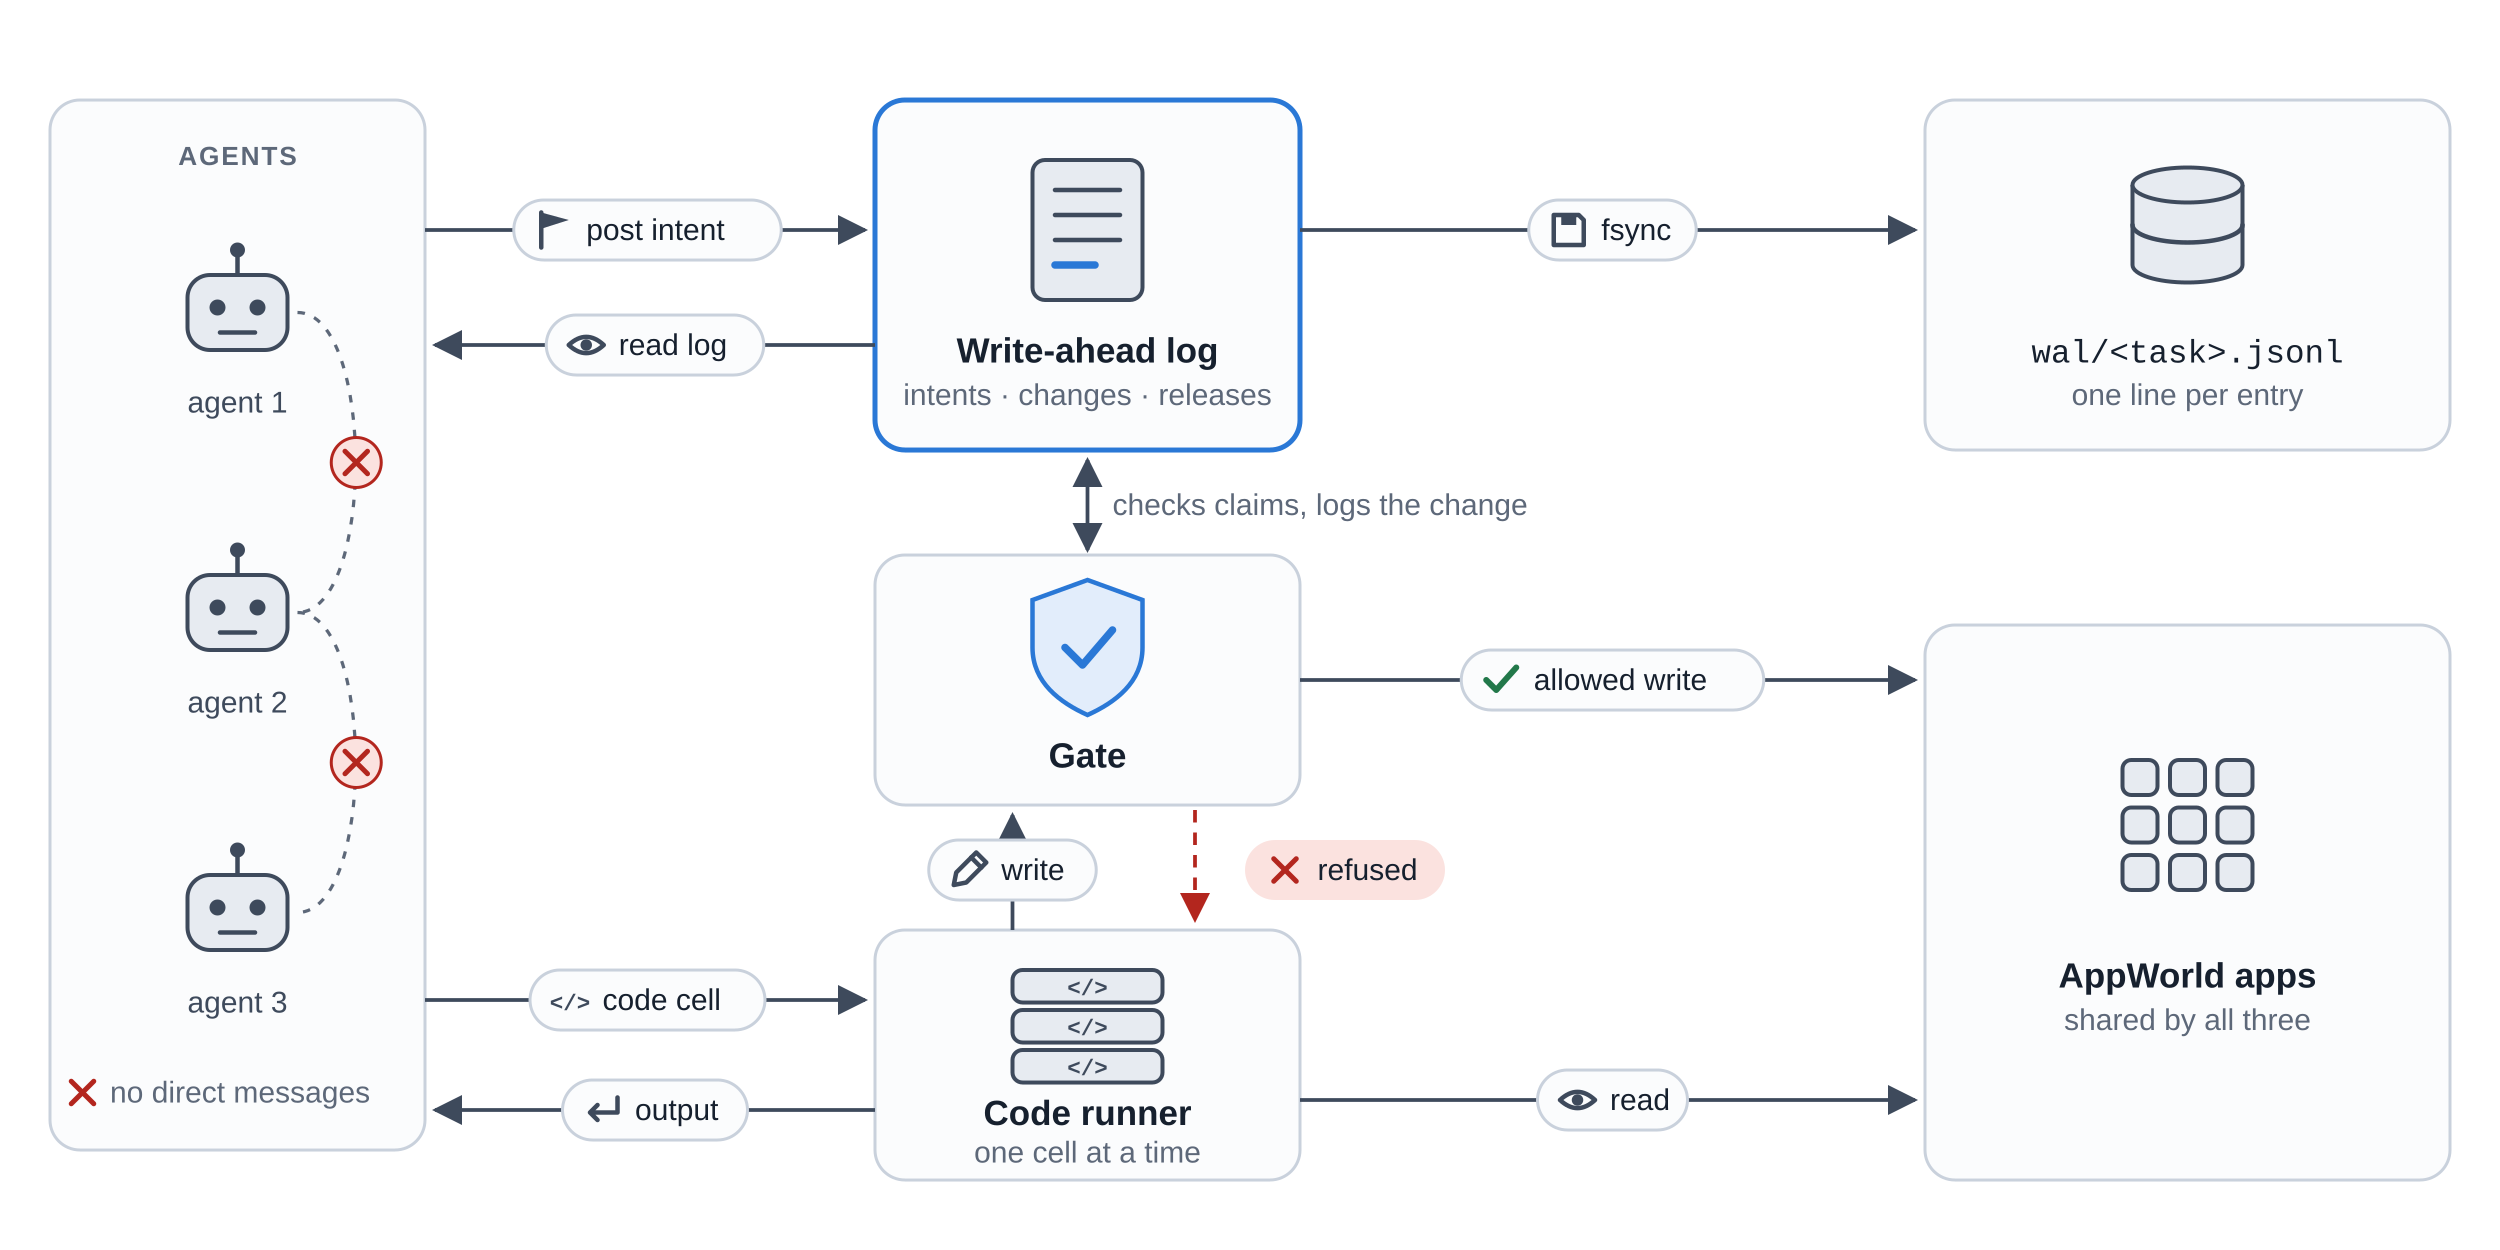
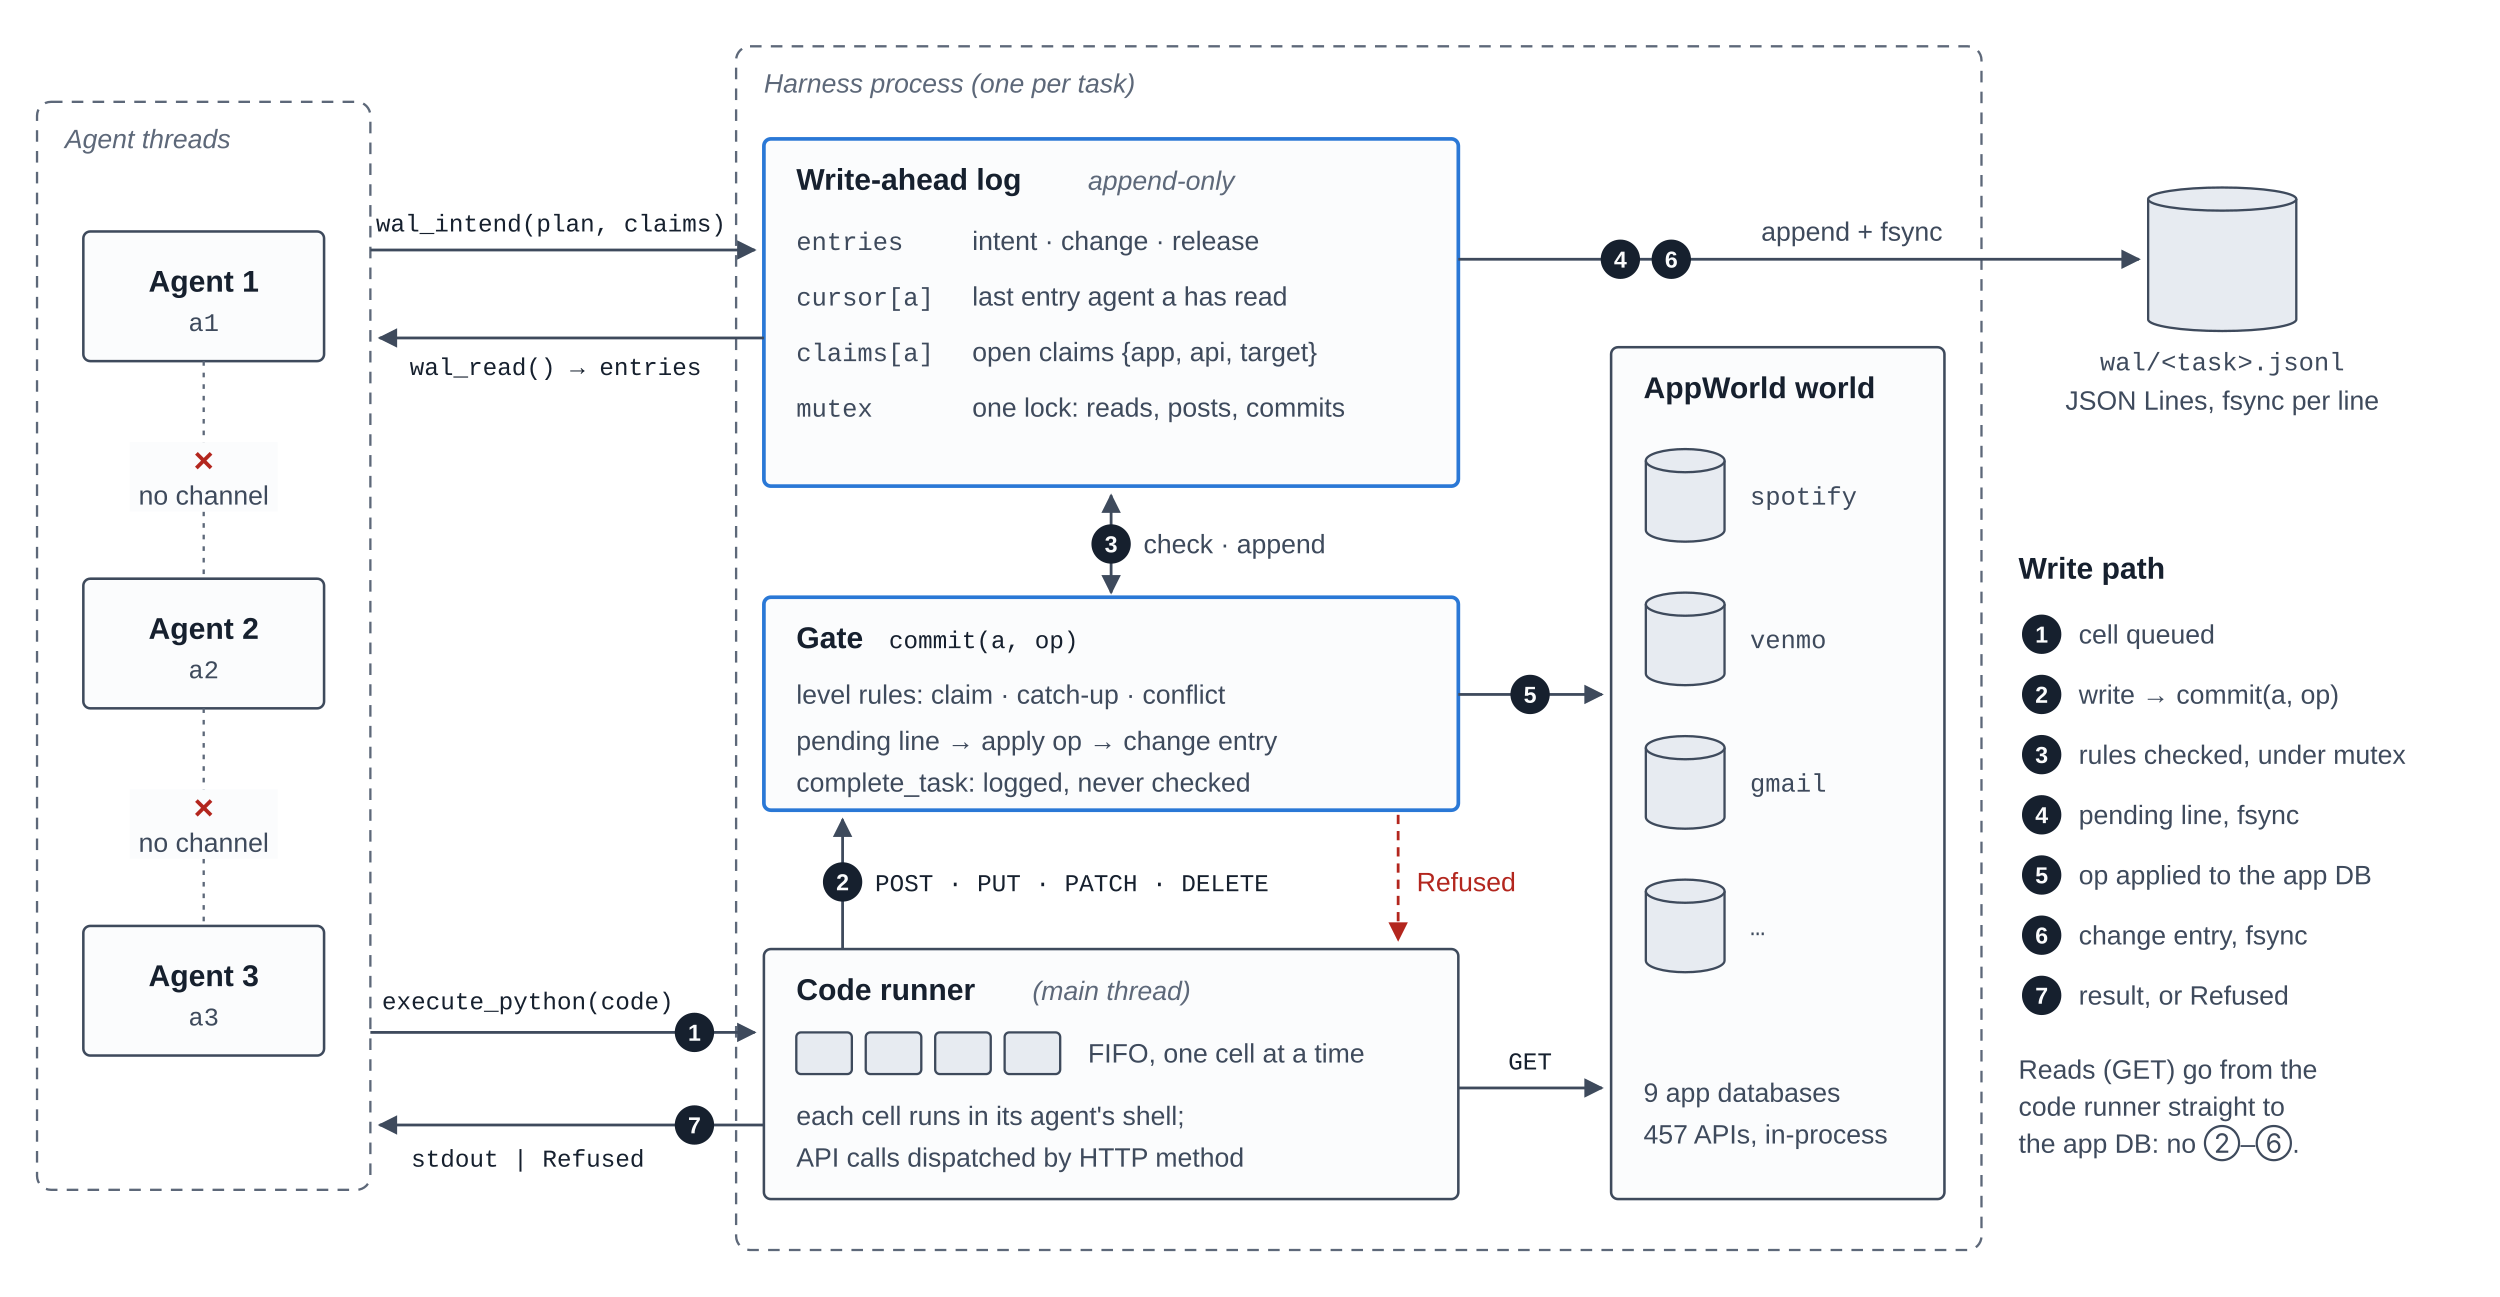
- <svg xmlns="http://www.w3.org/2000/svg" viewBox="0 0 1000 500" role="img" aria-label="Three agents never message each other. Each one posts intents to and reads the shared write-ahead log, and sends code cells to one code runner. The code runner sends reads straight to the AppWorld apps; every write goes through the gate, which checks the log, logs the change and either lets the write through or refuses it. The log is appended to a file on disk.">
+ <svg xmlns="http://www.w3.org/2000/svg" viewBox="0 0 1080 560" role="img" aria-label="Architecture of the write-ahead log. Three agent threads have no channel to each other; each calls wal_intend and wal_read on the log and execute_python on the code runner. In the harness process, the code runner sends reads straight to the AppWorld app databases and every write to the gate, commit, which checks the level rules under the log mutex, records a pending line, applies the write and appends a change entry, all forced to the log file on disk.">
  <style>svg { background: #fbfcfd; }
/* SVG text and shapes */
.t-title { font: 600 16px "IBM Plex Sans Condensed", "IBM Plex Sans", "Arial Narrow", Arial, sans-serif; fill: #16202e; }
.t-body { font: 13px "IBM Plex Sans", system-ui, -apple-system, "Segoe UI", Arial, sans-serif; fill: #3e4a5c; }
.t-small { font: 12px "IBM Plex Sans", system-ui, -apple-system, "Segoe UI", Arial, sans-serif; fill: #5d6879; }
.t-mono { font: 500 13px "IBM Plex Mono", ui-monospace, Menlo, Consolas, "Courier New", monospace; fill: #16202e; }
.t-lbl { font: 12px "IBM Plex Sans", system-ui, -apple-system, "Segoe UI", Arial, sans-serif; fill: #3e4a5c; }
.t-lmono { font: 12px "IBM Plex Mono", ui-monospace, Menlo, Consolas, "Courier New", monospace; fill: #3e4a5c; }
.t-cap { font: 600 10.5px "IBM Plex Sans", system-ui, -apple-system, "Segoe UI", Arial, sans-serif; letter-spacing: .07em; fill: #5d6879; }
.t-acc { fill: #2a78d6; }
.t-ref { fill: #b3261e; }
.box { fill: #fbfcfd; stroke: #c9d1dc; stroke-width: 1.2; }
.box-key { fill: #fbfcfd; stroke: #2a78d6; stroke-width: 2; }
.gate { fill: #e2edfb; stroke: #2a78d6; stroke-width: 1.5; }
.card { fill: #e7ebf1; stroke: none; }
.refbar { fill: #fbe2df; stroke: none; }
.edge { stroke: #3e4a5c; stroke-width: 1.5; fill: none; }
.edge-ref { stroke: #b3261e; stroke-width: 1.5; stroke-dasharray: 5 4; fill: none; }
.dot-on { fill: #2a78d6; }
.dot-part { fill: #fbfcfd; stroke: #2a78d6; stroke-width: 1.8; }
.dot-off { fill: #c9d1dc; }
.t-name { font: 600 14px "IBM Plex Sans", system-ui, -apple-system, "Segoe UI", Arial, sans-serif; fill: #16202e; }
.t-chip { font: 500 12px "IBM Plex Sans", system-ui, -apple-system, "Segoe UI", Arial, sans-serif; fill: #16202e; }
.t-glyph { font: 600 9px "IBM Plex Mono", ui-monospace, Menlo, Consolas, "Courier New", monospace; fill: #3e4a5c; }
.ic { fill: none; stroke: #3e4a5c; stroke-width: 1.8; stroke-linecap: round; stroke-linejoin: round; }
.ic-body { fill: #e7ebf1; stroke: #3e4a5c; stroke-width: 1.6; }
.ic-solid { fill: #3e4a5c; }
.ic-acc { fill: #e2edfb; stroke: #2a78d6; stroke-width: 1.8; }
.ic-acc-line { fill: none; stroke: #2a78d6; stroke-width: 3; stroke-linecap: round; stroke-linejoin: round; }
.ic-ok { fill: none; stroke: #22784a; stroke-width: 2.4; stroke-linecap: round; stroke-linejoin: round; }
.ic-ref { fill: none; stroke: #b3261e; stroke-width: 2; stroke-linecap: round; }
.chip { fill: #fbfcfd; stroke: #c9d1dc; stroke-width: 1.2; }
.chip-ref { fill: #fbe2df; stroke: none; }
.badge-ref { fill: #fbe2df; stroke: #b3261e; stroke-width: 1.2; }
.edge-none { fill: none; stroke: #5d6879; stroke-width: 1.3; stroke-dasharray: 3 4; }
.arrowhead { fill: #3e4a5c; }
.arrowhead-ref { fill: #b3261e; }
+ .p-box { fill: #fbfcfd; stroke: #3e4a5c; stroke-width: 1.1; }
+ .p-key { fill: #fbfcfd; stroke: #2a78d6; stroke-width: 1.6; }
+ .p-fill { fill: #e7ebf1; stroke: #3e4a5c; stroke-width: 1; }
+ .p-bound { fill: none; stroke: #5d6879; stroke-width: 1; stroke-dasharray: 5 4; }
+ .p-edge { fill: none; stroke: #3e4a5c; stroke-width: 1.2; }
+ .p-edge-ref { fill: none; stroke: #b3261e; stroke-width: 1.2; stroke-dasharray: 4 3; }
+ .p-none { fill: none; stroke: #5d6879; stroke-width: 1; stroke-dasharray: 2 3; }
+ .p-num { fill: #16202e; }
+ .p-mask { fill: #fbfcfd; stroke: none; }
+ .p-num-ref { fill: #b3261e; }
+ .t-num { font: 700 10px "IBM Plex Sans", system-ui, -apple-system, "Segoe UI", Arial, sans-serif; fill: #fbfcfd; }
+ .t-h { font: 600 13px "IBM Plex Sans", system-ui, -apple-system, "Segoe UI", Arial, sans-serif; fill: #16202e; }
+ .t-api { font: 10.5px "IBM Plex Mono", ui-monospace, Menlo, Consolas, "Courier New", monospace; fill: #16202e; }
+ .t-vref { font: 11.5px "IBM Plex Sans", system-ui, -apple-system, "Segoe UI", Arial, sans-serif; fill: #b3261e; }
+ .t-k { font: 11px "IBM Plex Mono", ui-monospace, Menlo, Consolas, "Courier New", monospace; fill: #3e4a5c; }
+ .t-v { font: 11.5px "IBM Plex Sans", system-ui, -apple-system, "Segoe UI", Arial, sans-serif; fill: #3e4a5c; }
+ .t-bound { font: italic 11.5px "IBM Plex Sans", system-ui, -apple-system, "Segoe UI", Arial, sans-serif; fill: #5d6879; }
+ .t-x { font: 700 15px "IBM Plex Sans", system-ui, -apple-system, "Segoe UI", Arial, sans-serif; fill: #b3261e; }
</style>
  <defs>
-     <marker id="m1" viewBox="0 0 10 10" refX="9" refY="5" markerWidth="8" markerHeight="8" orient="auto-start-reverse">
+     <marker id="pa" viewBox="0 0 10 10" refX="9" refY="5" markerWidth="7" markerHeight="7" orient="auto-start-reverse">
      <path d="M0,0 L10,5 L0,10 z" class="arrowhead" />
    </marker>
-     <marker id="m1r" viewBox="0 0 10 10" refX="9" refY="5" markerWidth="8" markerHeight="8" orient="auto-start-reverse">
+     <marker id="pr" viewBox="0 0 10 10" refX="9" refY="5" markerWidth="7" markerHeight="7" orient="auto-start-reverse">
      <path d="M0,0 L10,5 L0,10 z" class="arrowhead-ref" />
    </marker>
  </defs>
-   <rect class="box" x="20" y="40" width="150" height="420" rx="12" />
-   <text class="t-cap" x="95" y="66" text-anchor="middle">AGENTS</text>
-   <line class="ic" x1="95" y1="110" x2="95" y2="103" />
-   <circle class="ic-solid" cx="95" cy="100" r="3" />
-   <rect class="ic-body" x="75" y="110" width="40" height="30" rx="9" />
-   <circle class="ic-solid" cx="87" cy="123" r="3.2" />
-   <circle class="ic-solid" cx="103" cy="123" r="3.2" />
-   <line class="ic" x1="88" y1="133" x2="102" y2="133" />
-   <text class="t-lbl" x="95" y="165" text-anchor="middle">agent 1</text>
-   <line class="ic" x1="95" y1="230" x2="95" y2="223" />
-   <circle class="ic-solid" cx="95" cy="220" r="3" />
-   <rect class="ic-body" x="75" y="230" width="40" height="30" rx="9" />
-   <circle class="ic-solid" cx="87" cy="243" r="3.2" />
-   <circle class="ic-solid" cx="103" cy="243" r="3.2" />
-   <line class="ic" x1="88" y1="253" x2="102" y2="253" />
-   <text class="t-lbl" x="95" y="285" text-anchor="middle">agent 2</text>
-   <line class="ic" x1="95" y1="350" x2="95" y2="343" />
-   <circle class="ic-solid" cx="95" cy="340" r="3" />
-   <rect class="ic-body" x="75" y="350" width="40" height="30" rx="9" />
-   <circle class="ic-solid" cx="87" cy="363" r="3.2" />
-   <circle class="ic-solid" cx="103" cy="363" r="3.2" />
-   <line class="ic" x1="88" y1="373" x2="102" y2="373" />
-   <text class="t-lbl" x="95" y="405" text-anchor="middle">agent 3</text>
-   <path class="edge-none" d="M119,125 C150,125 150,245 119,245" />
-   <circle class="badge-ref" cx="142.5" cy="185.0" r="10" />
-   <line class="ic-ref" x1="138.0" y1="180.5" x2="147.0" y2="189.5" />
-   <line class="ic-ref" x1="138.0" y1="189.5" x2="147.0" y2="180.5" />
-   <path class="edge-none" d="M119,245 C150,245 150,365 119,365" />
-   <circle class="badge-ref" cx="142.5" cy="305.0" r="10" />
-   <line class="ic-ref" x1="138.0" y1="300.5" x2="147.0" y2="309.5" />
-   <line class="ic-ref" x1="138.0" y1="309.5" x2="147.0" y2="300.5" />
-   <line class="ic-ref" x1="28.5" y1="432.5" x2="37.5" y2="441.5" />
-   <line class="ic-ref" x1="28.5" y1="441.5" x2="37.5" y2="432.5" />
-   <text class="t-small" x="44" y="441" text-anchor="start">no direct messages</text>
-   <rect class="box-key" x="350" y="40" width="170" height="140" rx="12" />
-   <rect class="ic-body" x="413" y="64" width="44" height="56" rx="5" />
-   <line class="ic" x1="422" y1="76" x2="448" y2="76" />
-   <line class="ic" x1="422" y1="86" x2="448" y2="86" />
-   <line class="ic" x1="422" y1="96" x2="448" y2="96" />
-   <line class="ic-acc-line" x1="422" y1="106" x2="438" y2="106" />
-   <text class="t-name" x="435" y="145" text-anchor="middle">Write-ahead log</text>
-   <text class="t-small" x="435" y="162" text-anchor="middle">intents · changes · releases</text>
-   <rect class="box" x="350" y="222" width="170" height="100" rx="12" />
-   <path class="ic-acc" d="M435,232 L457,240 V259 C457,273 446,281 435,286 C424,281 413,273 413,259 V240 Z" />
-   <polyline class="ic-acc-line" points="426,259 433,266 445,252" />
-   <text class="t-name" x="435" y="307" text-anchor="middle">Gate</text>
-   <rect class="box" x="350" y="372" width="170" height="100" rx="12" />
-   <rect class="ic-body" x="405" y="388" width="60" height="13" rx="4" />
-   <text class="t-glyph" x="435" y="398" text-anchor="middle">&lt;/&gt;</text>
-   <rect class="ic-body" x="405" y="404" width="60" height="13" rx="4" />
-   <text class="t-glyph" x="435" y="414" text-anchor="middle">&lt;/&gt;</text>
-   <rect class="ic-body" x="405" y="420" width="60" height="13" rx="4" />
-   <text class="t-glyph" x="435" y="430" text-anchor="middle">&lt;/&gt;</text>
-   <text class="t-name" x="435" y="450" text-anchor="middle">Code runner</text>
-   <text class="t-small" x="435" y="465" text-anchor="middle">one cell at a time</text>
-   <rect class="box" x="770" y="40" width="210" height="140" rx="12" />
-   <path class="ic-body" d="M853,74 V106 A22,7 0 0,0 897,106 V74" />
-   <ellipse class="ic-body" cx="875" cy="74" rx="22" ry="7" />
-   <path class="ic" d="M853,90 A22,7 0 0,0 897,90" />
-   <text class="t-mono" x="875" y="145" text-anchor="middle">wal/&lt;task&gt;.jsonl</text>
-   <text class="t-small" x="875" y="162" text-anchor="middle">one line per entry</text>
-   <rect class="box" x="770" y="250" width="210" height="222" rx="12" />
-   <rect class="ic-body" x="849" y="304" width="14" height="14" rx="3.5" />
-   <rect class="ic-body" x="868" y="304" width="14" height="14" rx="3.5" />
-   <rect class="ic-body" x="887" y="304" width="14" height="14" rx="3.5" />
-   <rect class="ic-body" x="849" y="323" width="14" height="14" rx="3.5" />
-   <rect class="ic-body" x="868" y="323" width="14" height="14" rx="3.5" />
-   <rect class="ic-body" x="887" y="323" width="14" height="14" rx="3.5" />
-   <rect class="ic-body" x="849" y="342" width="14" height="14" rx="3.5" />
-   <rect class="ic-body" x="868" y="342" width="14" height="14" rx="3.5" />
-   <rect class="ic-body" x="887" y="342" width="14" height="14" rx="3.5" />
-   <text class="t-name" x="875" y="395" text-anchor="middle">AppWorld apps</text>
-   <text class="t-small" x="875" y="412" text-anchor="middle">shared by all three</text>
-   <line class="edge" x1="170" y1="92" x2="346" y2="92" marker-end="url(#m1)" />
-   <g>
-     <rect class="chip" x="205.5" y="80" width="107" height="24" rx="12" />
-     <line class="ic" x1="216.5" y1="85" x2="216.5" y2="99" />
-     <path class="ic-solid" d="M216.5,85 L227.5,88 L216.5,91.5 Z" />
-     <text class="t-chip" x="234.5" y="96">post intent</text>
-   </g>
-   <line class="edge" x1="350" y1="138" x2="174" y2="138" marker-end="url(#m1)" />
-   <g>
-     <rect class="chip" x="218.5" y="126" width="87" height="24" rx="12" />
-     <path class="ic" d="M227.5,138 Q234.5,131.5 241.5,138 Q234.5,144.5 227.5,138 Z" />
-     <circle class="ic-solid" cx="234.5" cy="138" r="2.3" />
-     <text class="t-chip" x="247.5" y="142">read log</text>
-   </g>
-   <line class="edge" x1="170" y1="400" x2="346" y2="400" marker-end="url(#m1)" />
-   <g>
-     <rect class="chip" x="212.0" y="388" width="94" height="24" rx="12" />
-     <text class="t-glyph" x="228.0" y="404" text-anchor="middle">&lt;/&gt;</text>
-     <text class="t-chip" x="241.0" y="404">code cell</text>
-   </g>
-   <line class="edge" x1="350" y1="444" x2="174" y2="444" marker-end="url(#m1)" />
-   <g>
-     <rect class="chip" x="225.0" y="432" width="74" height="24" rx="12" />
-     <path class="ic" d="M247.0,439 V445 H236.0 M239.0,442 L236.0,445 L239.0,448" />
-     <text class="t-chip" x="254.0" y="448">output</text>
-   </g>
-   <line class="edge" x1="405" y1="372" x2="405" y2="326" marker-end="url(#m1)" />
-   <g>
-     <rect class="chip" x="371.5" y="336" width="67" height="24" rx="12" />
-     <path class="ic" d="M381.5,354 L382.5,349 L390.5,341 L394.5,345 L386.5,353 Z" />
-     <line class="ic" x1="388.5" y1="343" x2="392.5" y2="347" />
-     <text class="t-chip" x="400.5" y="352">write</text>
-   </g>
-   <line class="edge-ref" x1="478" y1="324" x2="478" y2="368" marker-end="url(#m1r)" />
-   <g>
-     <rect class="chip-ref" x="498.0" y="336" width="80" height="24" rx="12" />
-     <line class="ic-ref" x1="509.5" y1="343.5" x2="518.5" y2="352.5" />
-     <line class="ic-ref" x1="509.5" y1="352.5" x2="518.5" y2="343.5" />
-     <text class="t-chip t-ref" x="527.0" y="352">refused</text>
-   </g>
-   <line class="edge" x1="435" y1="220" x2="435" y2="184" marker-end="url(#m1)" marker-start="url(#m1)" />
-   <text class="t-small" x="445" y="206" text-anchor="start">checks claims, logs the change</text>
-   <line class="edge" x1="520" y1="92" x2="766" y2="92" marker-end="url(#m1)" />
-   <g>
-     <rect class="chip" x="611.5" y="80" width="67" height="24" rx="12" />
-     <path class="ic" d="M621.5,86 H631.5 L633.5,88 V98 H621.5 Z" />
-     <rect class="ic-solid" x="624.5" y="86" width="6" height="4" />
-     <text class="t-chip" x="640.5" y="96">fsync</text>
-   </g>
-   <line class="edge" x1="520" y1="272" x2="766" y2="272" marker-end="url(#m1)" />
-   <g>
-     <rect class="chip" x="584.5" y="260" width="121" height="24" rx="12" />
-     <polyline class="ic-ok" points="594.5,272 598.5,276 606.5,267" />
-     <text class="t-chip" x="613.5" y="276">allowed write</text>
-   </g>
-   <line class="edge" x1="520" y1="440" x2="766" y2="440" marker-end="url(#m1)" />
-   <g>
-     <rect class="chip" x="615.0" y="428" width="60" height="24" rx="12" />
-     <path class="ic" d="M624.0,440 Q631.0,433.5 638.0,440 Q631.0,446.5 624.0,440 Z" />
-     <circle class="ic-solid" cx="631.0" cy="440" r="2.3" />
-     <text class="t-chip" x="644.0" y="444">read</text>
-   </g>
+   <rect class="p-bound" x="16" y="44" width="144" height="470" rx="6" />
+   <text class="t-bound" x="28" y="64" text-anchor="start">Agent threads</text>
+   <rect class="p-box" x="36" y="100" width="104" height="56" rx="3" />
+   <text class="t-h" x="88" y="126" text-anchor="middle">Agent 1</text>
+   <text class="t-k" x="88" y="143" text-anchor="middle">a1</text>
+   <rect class="p-box" x="36" y="250" width="104" height="56" rx="3" />
+   <text class="t-h" x="88" y="276" text-anchor="middle">Agent 2</text>
+   <text class="t-k" x="88" y="293" text-anchor="middle">a2</text>
+   <rect class="p-box" x="36" y="400" width="104" height="56" rx="3" />
+   <text class="t-h" x="88" y="426" text-anchor="middle">Agent 3</text>
+   <text class="t-k" x="88" y="443" text-anchor="middle">a3</text>
+   <line class="p-none" x1="88" y1="156" x2="88" y2="250" />
+   <rect class="p-mask" x="56" y="191.0" width="64" height="30" rx="0" />
+   <text class="t-x" x="88" y="204.0" text-anchor="middle">×</text>
+   <text class="t-v" x="88" y="218.0" text-anchor="middle">no channel</text>
+   <line class="p-none" x1="88" y1="306" x2="88" y2="400" />
+   <rect class="p-mask" x="56" y="341.0" width="64" height="30" rx="0" />
+   <text class="t-x" x="88" y="354.0" text-anchor="middle">×</text>
+   <text class="t-v" x="88" y="368.0" text-anchor="middle">no channel</text>
+   <rect class="p-bound" x="318" y="20" width="538" height="520" rx="6" />
+   <text class="t-bound" x="330" y="40" text-anchor="start">Harness process (one per task)</text>
+   <rect class="p-key" x="330" y="60" width="300" height="150" rx="3" />
+   <text class="t-h" x="344" y="82" text-anchor="start">Write-ahead log</text>
+   <text class="t-bound" x="470" y="82" text-anchor="start">append-only</text>
+   <text class="t-k" x="344" y="108" text-anchor="start">entries</text>
+   <text class="t-v" x="420" y="108" text-anchor="start">intent · change · release</text>
+   <text class="t-k" x="344" y="132" text-anchor="start">cursor[a]</text>
+   <text class="t-v" x="420" y="132" text-anchor="start">last entry agent a has read</text>
+   <text class="t-k" x="344" y="156" text-anchor="start">claims[a]</text>
+   <text class="t-v" x="420" y="156" text-anchor="start">open claims {app, api, target}</text>
+   <text class="t-k" x="344" y="180" text-anchor="start">mutex</text>
+   <text class="t-v" x="420" y="180" text-anchor="start">one lock: reads, posts, commits</text>
+   <rect class="p-key" x="330" y="258" width="300" height="92" rx="3" />
+   <text class="t-h" x="344" y="280" text-anchor="start">Gate</text>
+   <text class="t-api" x="384" y="280" text-anchor="start">commit(a, op)</text>
+   <text class="t-v" x="344" y="304" text-anchor="start">level rules: claim · catch-up · conflict</text>
+   <text class="t-v" x="344" y="324" text-anchor="start">pending line → apply op → change entry</text>
+   <text class="t-v" x="344" y="342" text-anchor="start">complete_task: logged, never checked</text>
+   <rect class="p-box" x="330" y="410" width="300" height="108" rx="3" />
+   <text class="t-h" x="344" y="432" text-anchor="start">Code runner</text>
+   <text class="t-bound" x="446" y="432" text-anchor="start">(main thread)</text>
+   <rect class="p-fill" x="344" y="446" width="24" height="18" rx="2" />
+   <rect class="p-fill" x="374" y="446" width="24" height="18" rx="2" />
+   <rect class="p-fill" x="404" y="446" width="24" height="18" rx="2" />
+   <rect class="p-fill" x="434" y="446" width="24" height="18" rx="2" />
+   <text class="t-v" x="470" y="459" text-anchor="start">FIFO, one cell at a time</text>
+   <text class="t-v" x="344" y="486" text-anchor="start">each cell runs in its agent's shell;</text>
+   <text class="t-v" x="344" y="504" text-anchor="start">API calls dispatched by HTTP method</text>
+   <rect class="p-box" x="696" y="150" width="144" height="368" rx="3" />
+   <text class="t-h" x="710" y="172" text-anchor="start">AppWorld world</text>
+   <path class="p-fill" d="M711.0,199.0 V229.0 A17.0,5 0 0,0 745.0,229.0 V199.0" />
+   <ellipse class="p-fill" cx="728" cy="199.0" rx="17.0" ry="5" />
+   <text class="t-k" x="756" y="218" text-anchor="start">spotify</text>
+   <path class="p-fill" d="M711.0,261.0 V291.0 A17.0,5 0 0,0 745.0,291.0 V261.0" />
+   <ellipse class="p-fill" cx="728" cy="261.0" rx="17.0" ry="5" />
+   <text class="t-k" x="756" y="280" text-anchor="start">venmo</text>
+   <path class="p-fill" d="M711.0,323.0 V353.0 A17.0,5 0 0,0 745.0,353.0 V323.0" />
+   <ellipse class="p-fill" cx="728" cy="323.0" rx="17.0" ry="5" />
+   <text class="t-k" x="756" y="342" text-anchor="start">gmail</text>
+   <path class="p-fill" d="M711.0,385.0 V415.0 A17.0,5 0 0,0 745.0,415.0 V385.0" />
+   <ellipse class="p-fill" cx="728" cy="385.0" rx="17.0" ry="5" />
+   <text class="t-k" x="756" y="404" text-anchor="start">…</text>
+   <text class="t-v" x="710" y="476" text-anchor="start">9 app databases</text>
+   <text class="t-v" x="710" y="494" text-anchor="start">457 APIs, in-process</text>
+   <path class="p-fill" d="M928.0,86.0 V138.0 A32.0,5 0 0,0 992.0,138.0 V86.0" />
+   <ellipse class="p-fill" cx="960" cy="86.0" rx="32.0" ry="5" />
+   <text class="t-k" x="960" y="160" text-anchor="middle">wal/&lt;task&gt;.jsonl</text>
+   <text class="t-v" x="960" y="177" text-anchor="middle">JSON Lines, fsync per line</text>
+   <line class="p-edge" x1="160" y1="108" x2="326" y2="108" marker-end="url(#pa)" />
+   <text class="t-api" x="238" y="100" text-anchor="middle">wal_intend(plan, claims)</text>
+   <line class="p-edge" x1="330" y1="146" x2="164" y2="146" marker-end="url(#pa)" />
+   <text class="t-api" x="240" y="162" text-anchor="middle">wal_read() → entries</text>
+   <line class="p-edge" x1="160" y1="446" x2="326" y2="446" marker-end="url(#pa)" />
+   <text class="t-api" x="228" y="436" text-anchor="middle">execute_python(code)</text>
+   <circle class="p-num" cx="300" cy="446" r="8.5" />
+   <text class="t-num" x="300" y="449.6" text-anchor="middle">1</text>
+   <line class="p-edge" x1="330" y1="486" x2="164" y2="486" marker-end="url(#pa)" />
+   <text class="t-api" x="228" y="504" text-anchor="middle">stdout | Refused</text>
+   <circle class="p-num" cx="300" cy="486" r="8.5" />
+   <text class="t-num" x="300" y="489.6" text-anchor="middle">7</text>
+   <line class="p-edge" x1="364" y1="410" x2="364" y2="354" marker-end="url(#pa)" />
+   <circle class="p-num" cx="364" cy="381" r="8.5" />
+   <text class="t-num" x="364" y="384.6" text-anchor="middle">2</text>
+   <text class="t-api" x="378" y="385" text-anchor="start">POST · PUT · PATCH · DELETE</text>
+   <line class="p-edge-ref" x1="604" y1="352" x2="604" y2="406" marker-end="url(#pr)" />
+   <text class="t-vref" x="612" y="385" text-anchor="start">Refused</text>
+   <line class="p-edge" x1="480" y1="256" x2="480" y2="214" marker-end="url(#pa)" marker-start="url(#pa)" />
+   <circle class="p-num" cx="480" cy="235" r="8.5" />
+   <text class="t-num" x="480" y="238.6" text-anchor="middle">3</text>
+   <text class="t-v" x="494" y="239" text-anchor="start">check · append</text>
+   <line class="p-edge" x1="630" y1="300" x2="692" y2="300" marker-end="url(#pa)" />
+   <circle class="p-num" cx="661" cy="300" r="8.5" />
+   <text class="t-num" x="661" y="303.6" text-anchor="middle">5</text>
+   <line class="p-edge" x1="630" y1="470" x2="692" y2="470" marker-end="url(#pa)" />
+   <text class="t-api" x="661" y="462" text-anchor="middle">GET</text>
+   <line class="p-edge" x1="630" y1="112" x2="924" y2="112" marker-end="url(#pa)" />
+   <circle class="p-num" cx="700" cy="112" r="8.5" />
+   <text class="t-num" x="700" y="115.6" text-anchor="middle">4</text>
+   <circle class="p-num" cx="722" cy="112" r="8.5" />
+   <text class="t-num" x="722" y="115.6" text-anchor="middle">6</text>
+   <text class="t-v" x="800" y="104" text-anchor="middle">append + fsync</text>
+   <text class="t-h" x="872" y="250" text-anchor="start">Write path</text>
+   <circle class="p-num" cx="882" cy="274" r="8.5" />
+   <text class="t-num" x="882" y="277.6" text-anchor="middle">1</text>
+   <text class="t-v" x="898" y="278" text-anchor="start">cell queued</text>
+   <circle class="p-num" cx="882" cy="300" r="8.5" />
+   <text class="t-num" x="882" y="303.6" text-anchor="middle">2</text>
+   <text class="t-v" x="898" y="304" text-anchor="start">write → commit(a, op)</text>
+   <circle class="p-num" cx="882" cy="326" r="8.5" />
+   <text class="t-num" x="882" y="329.6" text-anchor="middle">3</text>
+   <text class="t-v" x="898" y="330" text-anchor="start">rules checked, under mutex</text>
+   <circle class="p-num" cx="882" cy="352" r="8.5" />
+   <text class="t-num" x="882" y="355.6" text-anchor="middle">4</text>
+   <text class="t-v" x="898" y="356" text-anchor="start">pending line, fsync</text>
+   <circle class="p-num" cx="882" cy="378" r="8.5" />
+   <text class="t-num" x="882" y="381.6" text-anchor="middle">5</text>
+   <text class="t-v" x="898" y="382" text-anchor="start">op applied to the app DB</text>
+   <circle class="p-num" cx="882" cy="404" r="8.5" />
+   <text class="t-num" x="882" y="407.6" text-anchor="middle">6</text>
+   <text class="t-v" x="898" y="408" text-anchor="start">change entry, fsync</text>
+   <circle class="p-num" cx="882" cy="430" r="8.5" />
+   <text class="t-num" x="882" y="433.6" text-anchor="middle">7</text>
+   <text class="t-v" x="898" y="434" text-anchor="start">result, or Refused</text>
+   <text class="t-v" x="872" y="466" text-anchor="start">Reads (GET) go from the</text>
+   <text class="t-v" x="872" y="482" text-anchor="start">code runner straight to</text>
+   <text class="t-v" x="872" y="498" text-anchor="start">the app DB: no ②–⑥.</text>
</svg>
